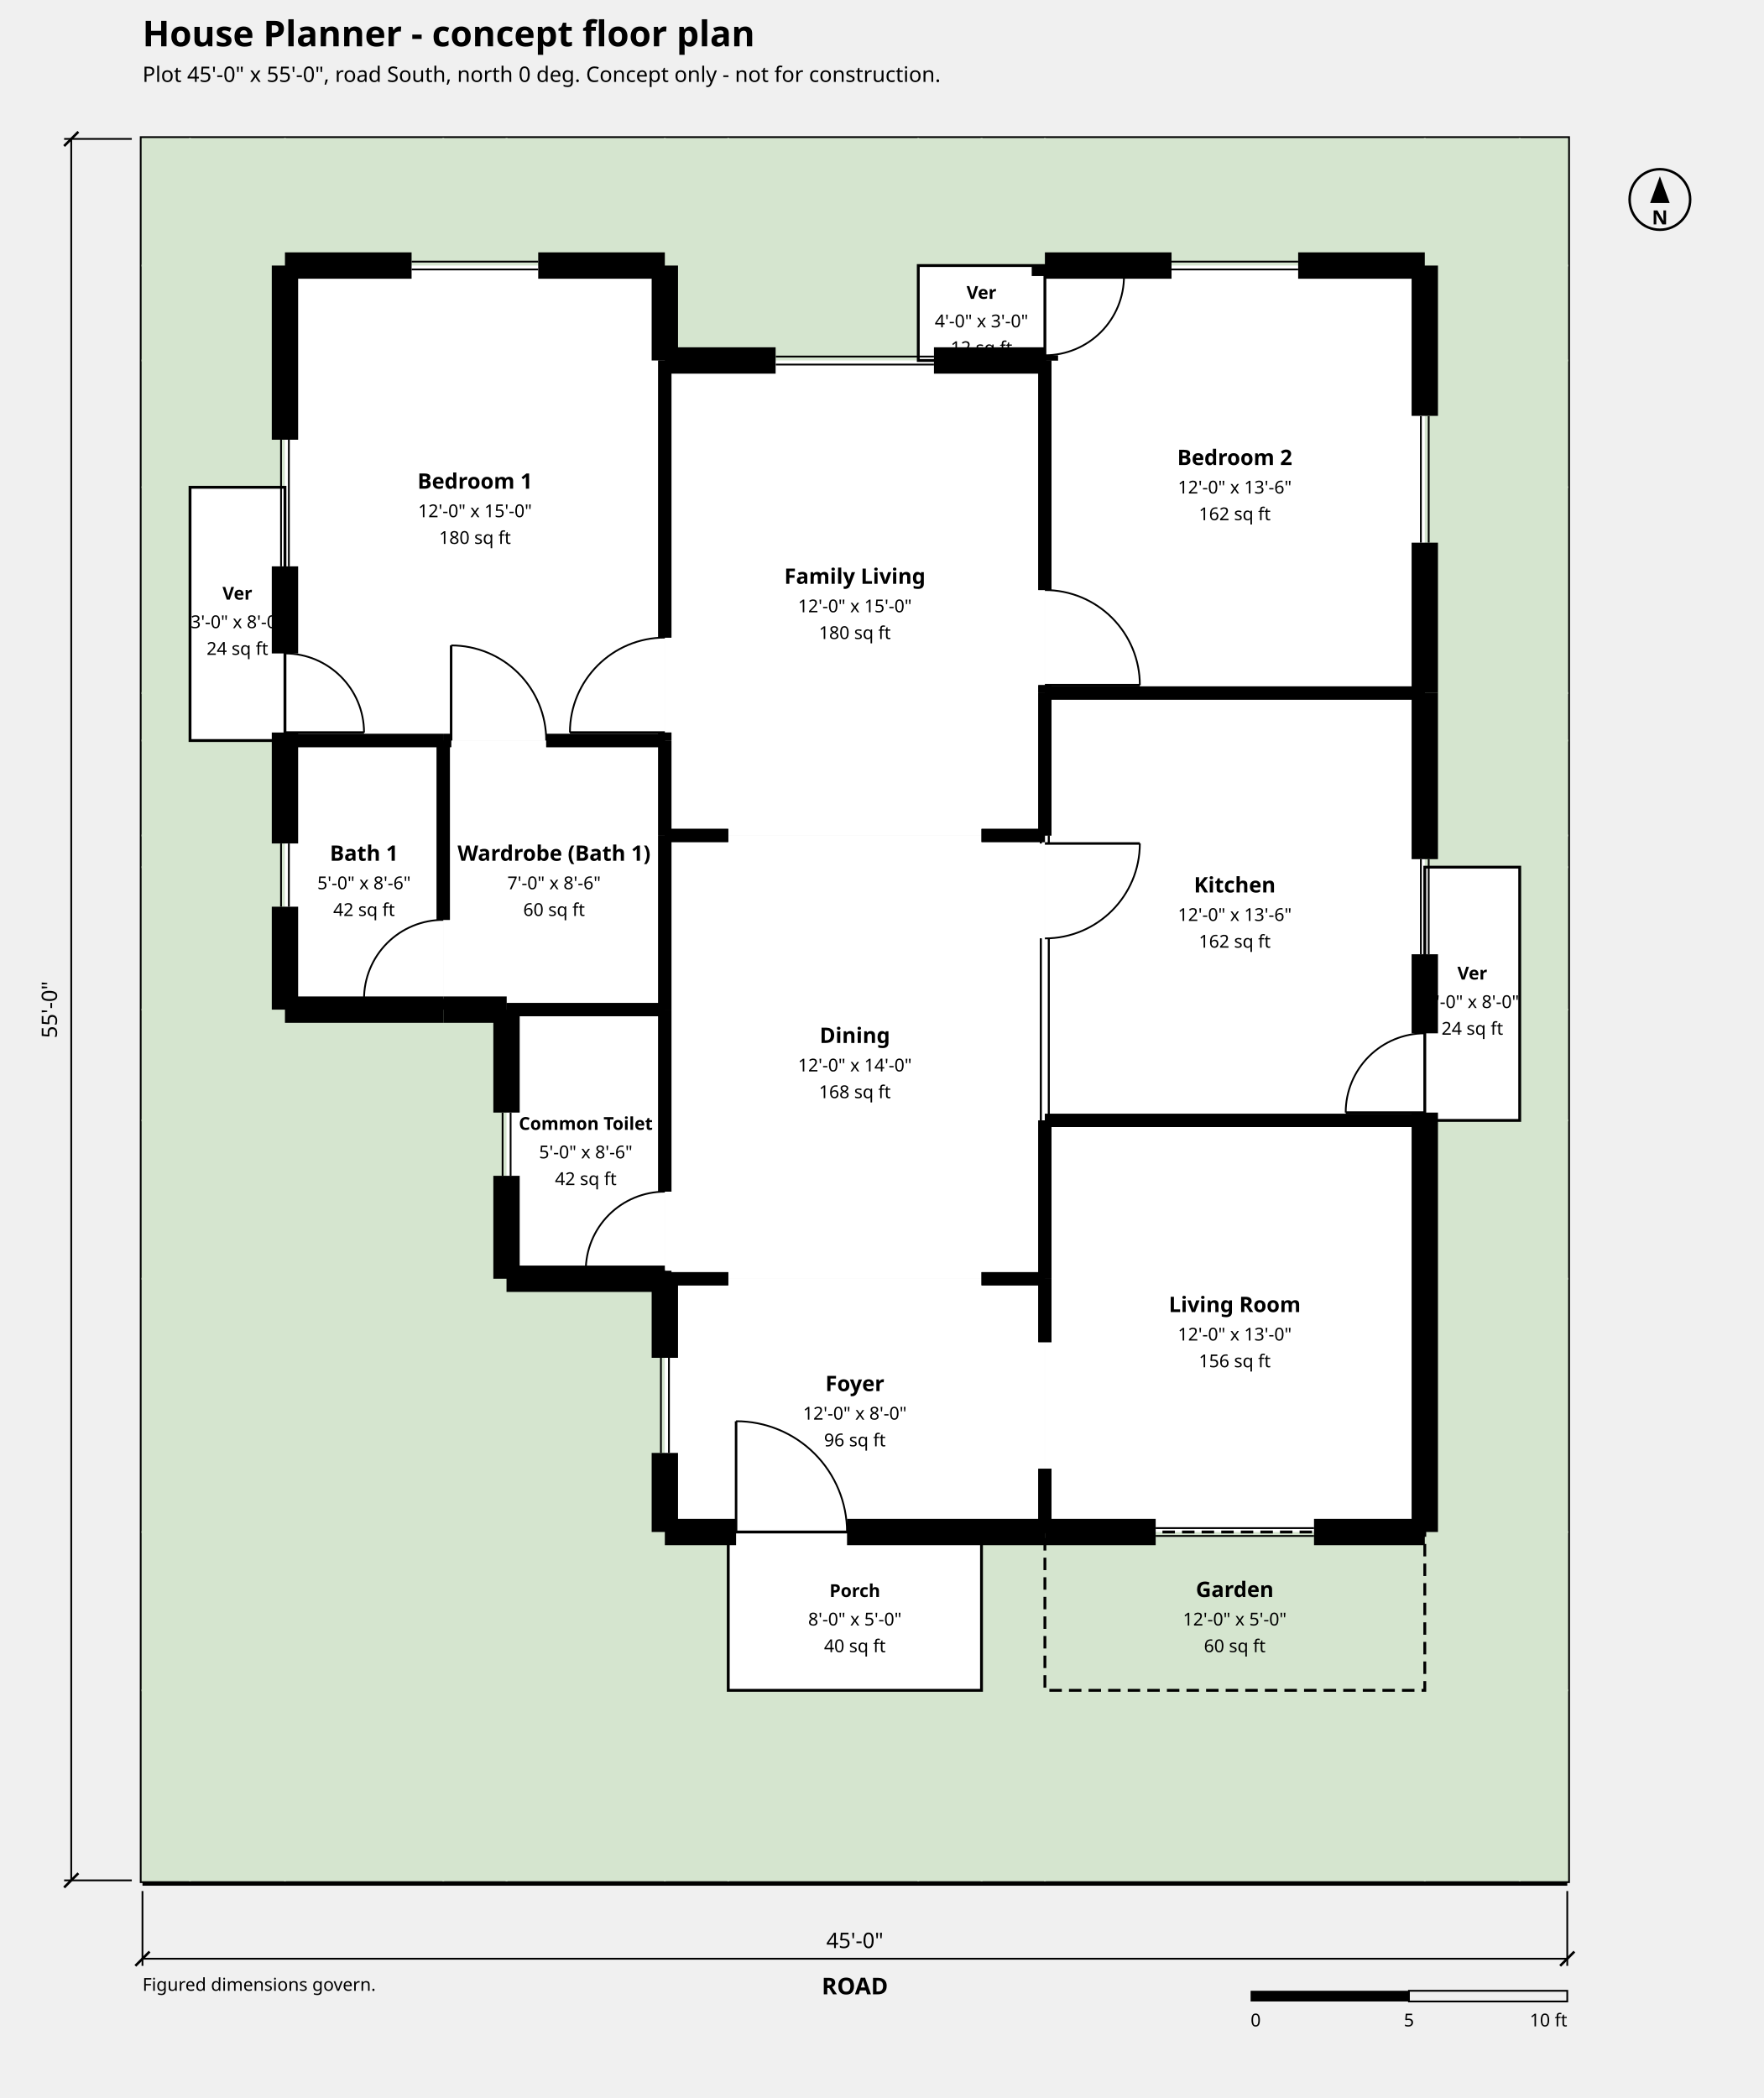
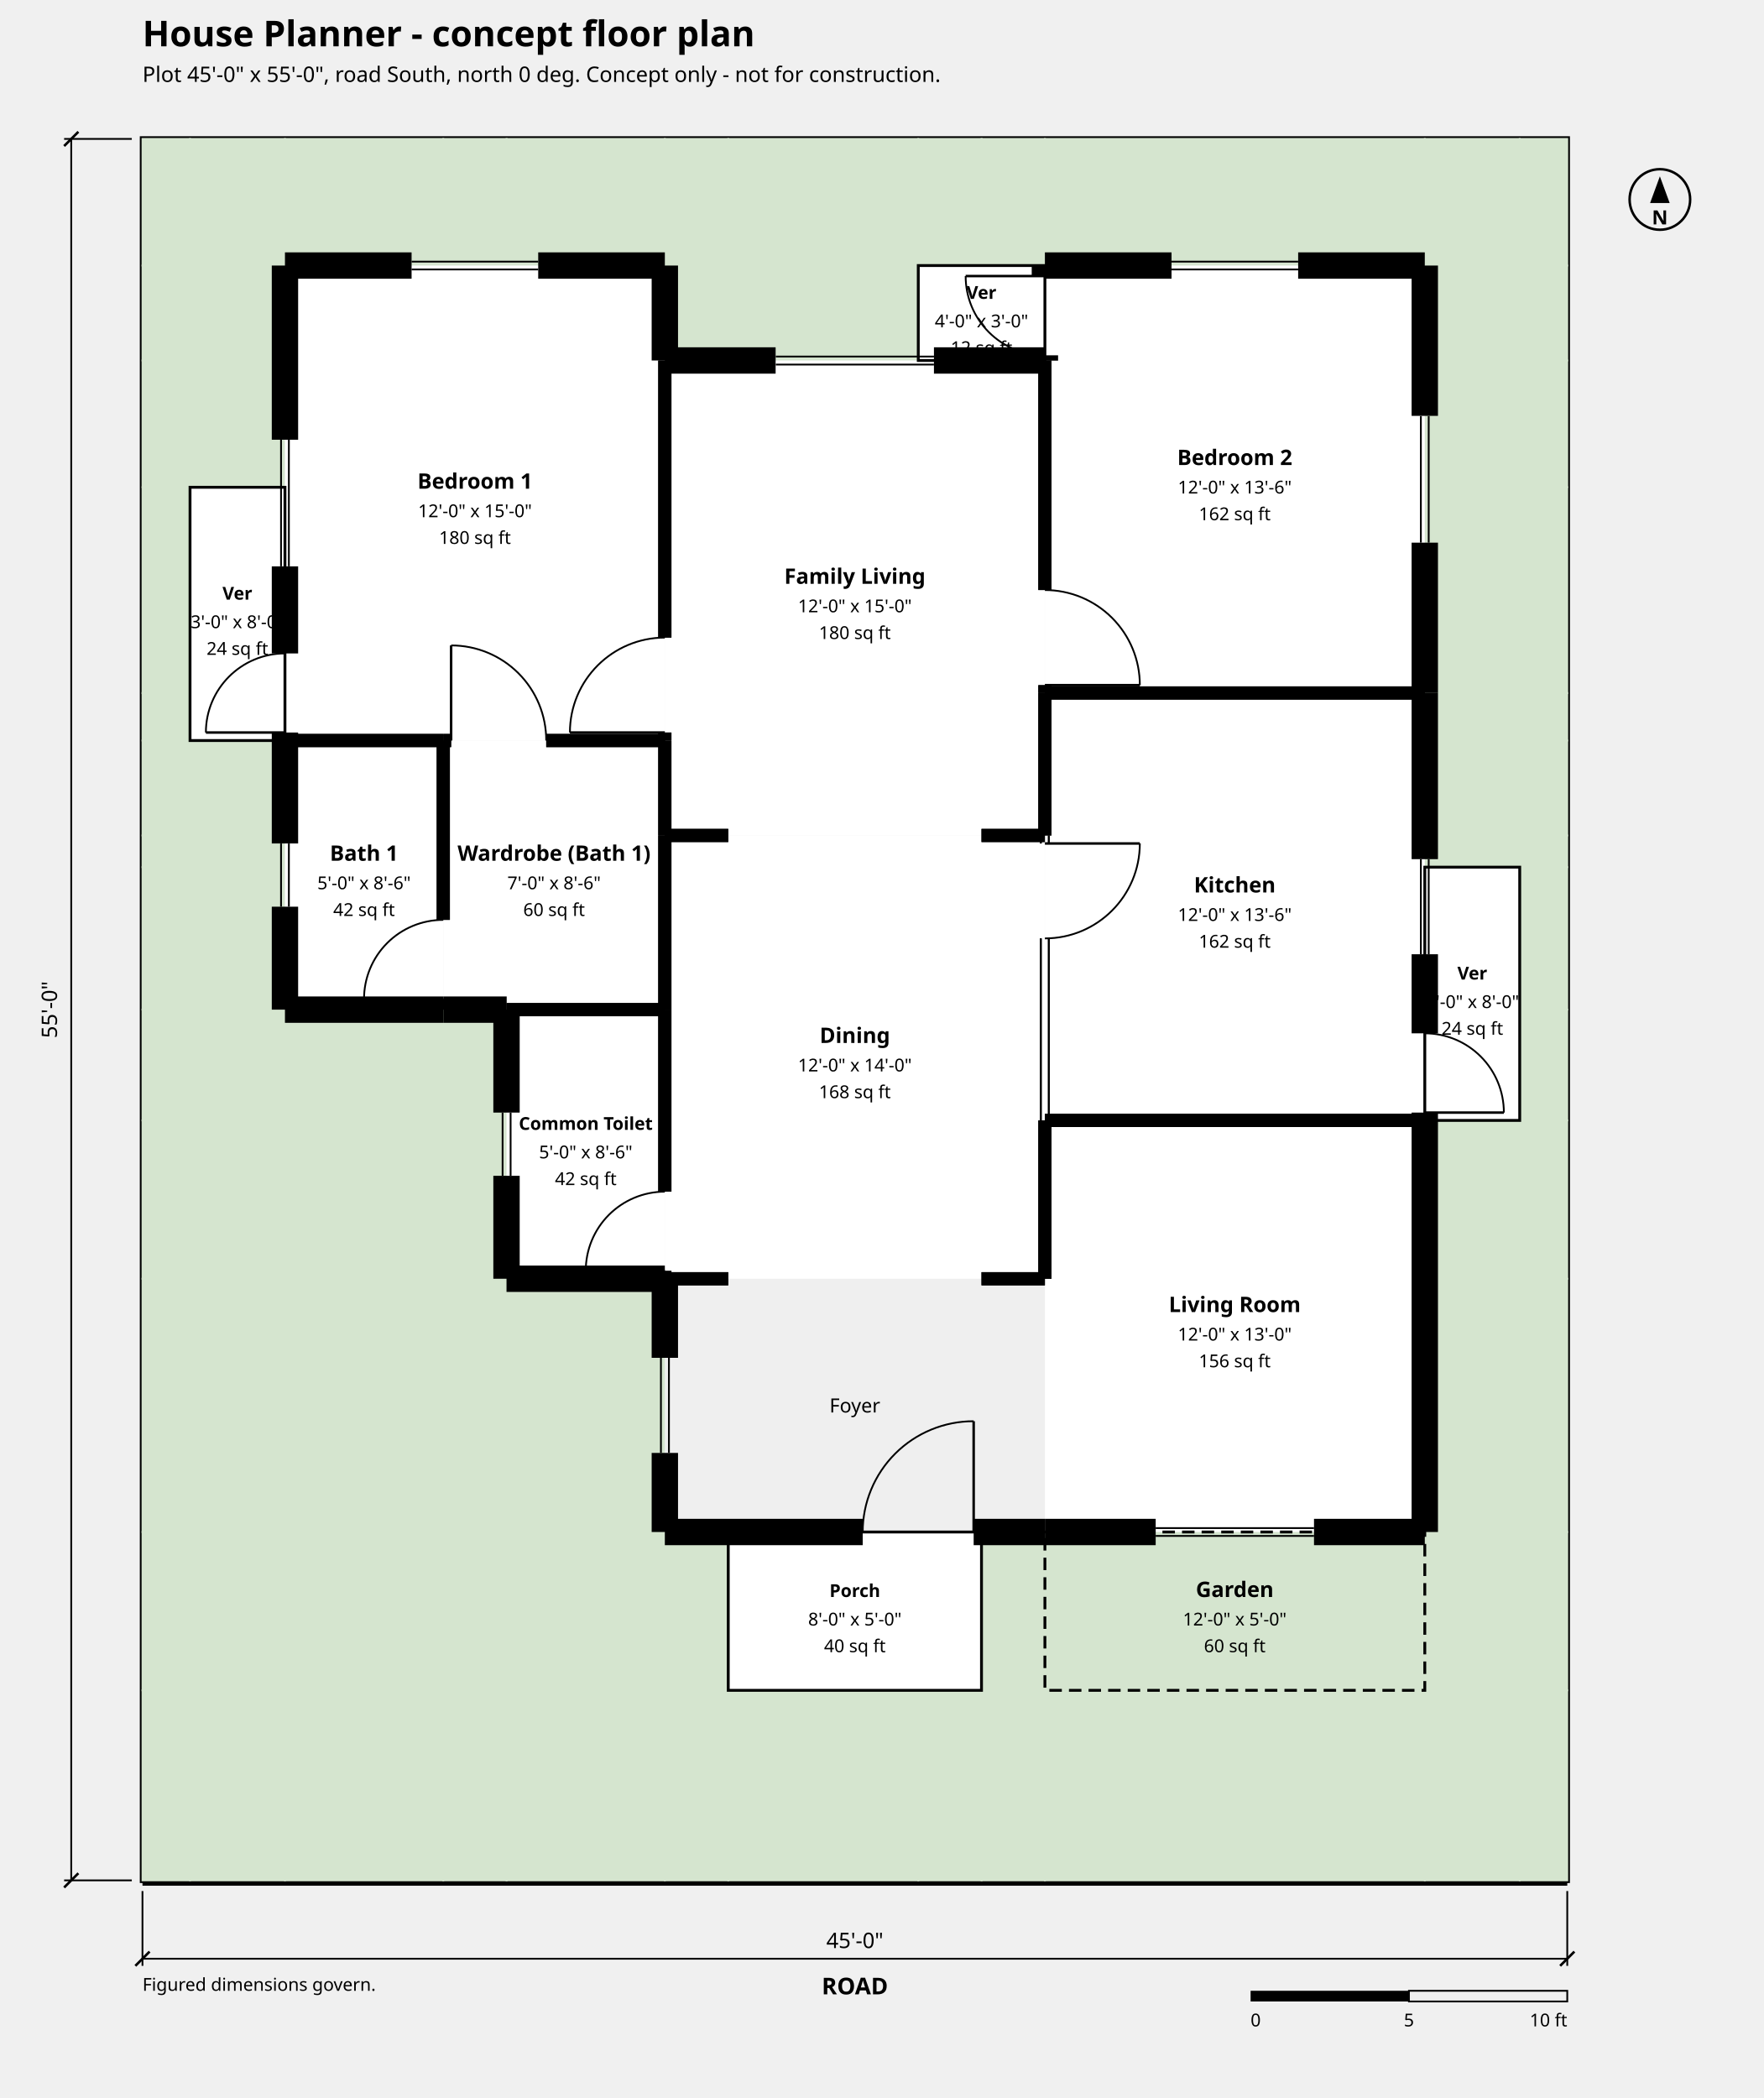
<svg xmlns="http://www.w3.org/2000/svg" viewBox="0 0 990 1178" style="width:100%;height:auto;max-width:960px;background:#fff" font-family="sans-serif">
  <text x="80" y="26" font-size="20" font-weight="bold">House Planner - concept floor plan</text>
  <text x="80" y="46" font-size="12">Plot 45'-0" x 55'-0", road South, north 0 deg. Concept only - not for construction.</text>
  <rect x="80.0" y="78.0" width="800.0" height="977.8" fill="none" stroke="#000" stroke-width="3" />
  <rect x="106.7" y="149.1" width="746.7" height="800.0" fill="none" stroke="#000" stroke-width="1.2" stroke-dasharray="7 4" />
  <text x="110.7" y="163.1" font-size="10">setback line</text>
  <line x1="80.0" y1="1055.8" x2="880.0" y2="1055.8" stroke="#000" stroke-width="6" />
  <text x="480.0" y="1119.8" font-size="13" font-weight="bold" text-anchor="middle">ROAD</text>
  <rect x="79.5" y="948.6" width="27.7" height="107.7" fill="#d5e5cf" stroke="none" />
  <rect x="79.5" y="859.7" width="27.7" height="89.9" fill="#d5e5cf" stroke="none" />
  <rect x="79.5" y="717.5" width="27.7" height="143.2" fill="#d5e5cf" stroke="none" />
  <rect x="79.5" y="628.6" width="27.7" height="89.9" fill="#d5e5cf" stroke="none" />
  <rect x="79.5" y="566.4" width="27.7" height="63.2" fill="#d5e5cf" stroke="none" />
  <rect x="79.5" y="486.4" width="27.7" height="81.0" fill="#d5e5cf" stroke="none" />
  <rect x="79.5" y="468.6" width="27.7" height="18.8" fill="#d5e5cf" stroke="none" />
  <rect x="79.5" y="415.3" width="27.7" height="54.3" fill="#d5e5cf" stroke="none" />
  <rect x="79.5" y="388.6" width="27.7" height="27.7" fill="#d5e5cf" stroke="none" />
  <rect x="79.5" y="273.1" width="27.7" height="116.6" fill="#d5e5cf" stroke="none" />
  <rect x="79.5" y="201.9" width="27.7" height="72.1" fill="#d5e5cf" stroke="none" />
  <rect x="79.5" y="148.6" width="27.7" height="54.3" fill="#d5e5cf" stroke="none" />
  <rect x="79.5" y="77.5" width="27.7" height="72.1" fill="#d5e5cf" stroke="none" />
  <rect x="106.2" y="948.6" width="54.3" height="107.7" fill="#d5e5cf" stroke="none" />
  <rect x="106.2" y="859.7" width="54.3" height="89.9" fill="#d5e5cf" stroke="none" />
  <rect x="106.2" y="717.5" width="54.3" height="143.2" fill="#d5e5cf" stroke="none" />
  <rect x="106.2" y="628.6" width="54.3" height="89.9" fill="#d5e5cf" stroke="none" />
  <rect x="106.2" y="566.4" width="54.3" height="63.2" fill="#d5e5cf" stroke="none" />
  <rect x="106.2" y="486.4" width="54.3" height="81.0" fill="#d5e5cf" stroke="none" />
  <rect x="106.2" y="468.6" width="54.3" height="18.8" fill="#d5e5cf" stroke="none" />
  <rect x="106.2" y="415.3" width="54.3" height="54.3" fill="#d5e5cf" stroke="none" />
  <rect x="106.2" y="201.9" width="54.3" height="72.1" fill="#d5e5cf" stroke="none" />
  <rect x="106.2" y="148.6" width="54.3" height="54.3" fill="#d5e5cf" stroke="none" />
  <rect x="106.2" y="77.5" width="54.3" height="72.1" fill="#d5e5cf" stroke="none" />
  <rect x="159.5" y="948.6" width="89.9" height="107.7" fill="#d5e5cf" stroke="none" />
  <rect x="159.5" y="859.7" width="89.9" height="89.9" fill="#d5e5cf" stroke="none" />
  <rect x="159.5" y="717.5" width="89.9" height="143.2" fill="#d5e5cf" stroke="none" />
  <rect x="159.5" y="628.6" width="89.9" height="89.9" fill="#d5e5cf" stroke="none" />
  <rect x="159.5" y="566.4" width="89.9" height="63.2" fill="#d5e5cf" stroke="none" />
  <rect x="159.5" y="77.5" width="89.9" height="72.1" fill="#d5e5cf" stroke="none" />
  <rect x="248.4" y="948.6" width="36.6" height="107.7" fill="#d5e5cf" stroke="none" />
  <rect x="248.4" y="859.7" width="36.6" height="89.9" fill="#d5e5cf" stroke="none" />
  <rect x="248.4" y="717.5" width="36.6" height="143.2" fill="#d5e5cf" stroke="none" />
  <rect x="248.4" y="628.6" width="36.6" height="89.9" fill="#d5e5cf" stroke="none" />
  <rect x="248.4" y="566.4" width="36.6" height="63.2" fill="#d5e5cf" stroke="none" />
  <rect x="248.4" y="77.5" width="36.6" height="72.1" fill="#d5e5cf" stroke="none" />
  <rect x="283.9" y="948.6" width="89.9" height="107.7" fill="#d5e5cf" stroke="none" />
  <rect x="283.9" y="859.7" width="89.9" height="89.9" fill="#d5e5cf" stroke="none" />
  <rect x="283.9" y="717.5" width="89.9" height="143.2" fill="#d5e5cf" stroke="none" />
  <rect x="283.9" y="77.5" width="89.9" height="72.1" fill="#d5e5cf" stroke="none" />
  <rect x="372.8" y="948.6" width="36.6" height="107.7" fill="#d5e5cf" stroke="none" />
  <rect x="372.8" y="859.7" width="36.6" height="89.9" fill="#d5e5cf" stroke="none" />
  <rect x="372.8" y="148.6" width="36.6" height="54.3" fill="#d5e5cf" stroke="none" />
  <rect x="372.8" y="77.5" width="36.6" height="72.1" fill="#d5e5cf" stroke="none" />
  <rect x="408.4" y="948.6" width="107.7" height="107.7" fill="#d5e5cf" stroke="none" />
  <rect x="408.4" y="148.6" width="107.7" height="54.3" fill="#d5e5cf" stroke="none" />
  <rect x="408.4" y="77.5" width="107.7" height="72.1" fill="#d5e5cf" stroke="none" />
  <rect x="515.1" y="948.6" width="36.6" height="107.7" fill="#d5e5cf" stroke="none" />
  <rect x="515.1" y="77.5" width="36.6" height="72.1" fill="#d5e5cf" stroke="none" />
  <rect x="550.6" y="948.6" width="36.6" height="107.7" fill="#d5e5cf" stroke="none" />
  <rect x="550.6" y="859.7" width="36.6" height="89.9" fill="#d5e5cf" stroke="none" />
  <rect x="550.6" y="77.5" width="36.6" height="72.1" fill="#d5e5cf" stroke="none" />
  <rect x="586.2" y="948.6" width="214.3" height="107.7" fill="#d5e5cf" stroke="none" />
  <rect x="586.2" y="77.5" width="214.3" height="72.1" fill="#d5e5cf" stroke="none" />
  <rect x="799.5" y="948.6" width="54.3" height="107.7" fill="#d5e5cf" stroke="none" />
  <rect x="799.5" y="859.7" width="54.3" height="89.9" fill="#d5e5cf" stroke="none" />
  <rect x="799.5" y="717.5" width="54.3" height="143.2" fill="#d5e5cf" stroke="none" />
  <rect x="799.5" y="628.6" width="54.3" height="89.9" fill="#d5e5cf" stroke="none" />
  <rect x="799.5" y="468.6" width="54.3" height="18.8" fill="#d5e5cf" stroke="none" />
  <rect x="799.5" y="415.3" width="54.3" height="54.3" fill="#d5e5cf" stroke="none" />
  <rect x="799.5" y="388.6" width="54.3" height="27.7" fill="#d5e5cf" stroke="none" />
  <rect x="799.5" y="273.1" width="54.3" height="116.6" fill="#d5e5cf" stroke="none" />
  <rect x="799.5" y="201.9" width="54.3" height="72.1" fill="#d5e5cf" stroke="none" />
  <rect x="799.5" y="148.6" width="54.3" height="54.3" fill="#d5e5cf" stroke="none" />
  <rect x="799.5" y="77.5" width="54.3" height="72.1" fill="#d5e5cf" stroke="none" />
  <rect x="852.8" y="948.6" width="27.7" height="107.7" fill="#d5e5cf" stroke="none" />
  <rect x="852.8" y="859.7" width="27.7" height="89.9" fill="#d5e5cf" stroke="none" />
  <rect x="852.8" y="717.5" width="27.7" height="143.2" fill="#d5e5cf" stroke="none" />
  <rect x="852.8" y="628.6" width="27.7" height="89.9" fill="#d5e5cf" stroke="none" />
  <rect x="852.8" y="566.4" width="27.7" height="63.2" fill="#d5e5cf" stroke="none" />
  <rect x="852.8" y="486.4" width="27.7" height="81.0" fill="#d5e5cf" stroke="none" />
  <rect x="852.8" y="468.6" width="27.7" height="18.8" fill="#d5e5cf" stroke="none" />
  <rect x="852.8" y="415.3" width="27.7" height="54.3" fill="#d5e5cf" stroke="none" />
  <rect x="852.8" y="388.6" width="27.7" height="27.7" fill="#d5e5cf" stroke="none" />
  <rect x="852.8" y="273.1" width="27.7" height="116.6" fill="#d5e5cf" stroke="none" />
  <rect x="852.8" y="201.9" width="27.7" height="72.1" fill="#d5e5cf" stroke="none" />
  <rect x="852.8" y="148.6" width="27.7" height="54.3" fill="#d5e5cf" stroke="none" />
  <rect x="852.8" y="77.5" width="27.7" height="72.1" fill="#d5e5cf" stroke="none" />
  <g>
-     <rect x="373.3" y="718.0" width="213.3" height="142.2" fill="#fff" stroke="none" />
-     <text x="480.0" y="781.1" font-size="12" font-weight="bold" text-anchor="middle">Foyer</text>
-     <text x="480.0" y="797.1" font-size="10" text-anchor="middle">12'-0" x 8'-0"</text>
-     <text x="480.0" y="812.1" font-size="10" text-anchor="middle">96 sq ft</text>
+     <rect x="373.3" y="718.0" width="213.3" height="142.2" fill="#efefef" stroke="none" />
+     <text x="480.0" y="793.1" font-size="11" text-anchor="middle">Foyer</text>
  </g>
  <g>
    <rect x="373.3" y="469.1" width="213.3" height="248.9" fill="#fff" stroke="none" />
    <text x="480.0" y="585.6" font-size="12" font-weight="bold" text-anchor="middle">Dining</text>
    <text x="480.0" y="601.6" font-size="10" text-anchor="middle">12'-0" x 14'-0"</text>
    <text x="480.0" y="616.6" font-size="10" text-anchor="middle">168 sq ft</text>
  </g>
  <g>
    <rect x="373.3" y="202.4" width="213.3" height="266.7" fill="#fff" stroke="none" />
    <text x="480.0" y="327.8" font-size="12" font-weight="bold" text-anchor="middle">Family Living</text>
    <text x="480.0" y="343.8" font-size="10" text-anchor="middle">12'-0" x 15'-0"</text>
    <text x="480.0" y="358.8" font-size="10" text-anchor="middle">180 sq ft</text>
  </g>
  <g>
    <rect x="160.0" y="149.1" width="213.3" height="266.7" fill="#fff" stroke="none" />
    <text x="266.7" y="274.4" font-size="12" font-weight="bold" text-anchor="middle">Bedroom 1</text>
    <text x="266.7" y="290.4" font-size="10" text-anchor="middle">12'-0" x 15'-0"</text>
    <text x="266.7" y="305.4" font-size="10" text-anchor="middle">180 sq ft</text>
  </g>
  <g>
    <rect x="160.0" y="415.8" width="88.9" height="151.1" fill="#fff" stroke="none" />
    <text x="204.4" y="483.3" font-size="12" font-weight="bold" text-anchor="middle">Bath 1</text>
    <text x="204.4" y="499.3" font-size="10" text-anchor="middle">5'-0" x 8'-6"</text>
    <text x="204.4" y="514.3" font-size="10" text-anchor="middle">42 sq ft</text>
  </g>
  <g>
    <rect x="248.9" y="415.8" width="124.4" height="151.1" fill="#fff" stroke="none" />
    <text x="311.1" y="483.3" font-size="12" font-weight="bold" text-anchor="middle">Wardrobe (Bath 1)</text>
    <text x="311.1" y="499.3" font-size="10" text-anchor="middle">7'-0" x 8'-6"</text>
    <text x="311.1" y="514.3" font-size="10" text-anchor="middle">60 sq ft</text>
  </g>
  <g>
    <rect x="284.4" y="566.9" width="88.9" height="151.1" fill="#fff" stroke="none" />
    <text x="328.9" y="634.4" font-size="10" font-weight="bold" text-anchor="middle">Common Toilet</text>
    <text x="328.9" y="650.4" font-size="10" text-anchor="middle">5'-0" x 8'-6"</text>
    <text x="328.9" y="665.4" font-size="10" text-anchor="middle">42 sq ft</text>
  </g>
  <g>
    <rect x="586.7" y="149.1" width="213.3" height="240.0" fill="#fff" stroke="none" />
    <text x="693.3" y="261.1" font-size="12" font-weight="bold" text-anchor="middle">Bedroom 2</text>
    <text x="693.3" y="277.1" font-size="10" text-anchor="middle">12'-0" x 13'-6"</text>
    <text x="693.3" y="292.1" font-size="10" text-anchor="middle">162 sq ft</text>
  </g>
  <g>
    <rect x="586.7" y="389.1" width="213.3" height="240.0" fill="#fff" stroke="none" />
    <text x="693.3" y="501.1" font-size="12" font-weight="bold" text-anchor="middle">Kitchen</text>
    <text x="693.3" y="517.1" font-size="10" text-anchor="middle">12'-0" x 13'-6"</text>
    <text x="693.3" y="532.1" font-size="10" text-anchor="middle">162 sq ft</text>
  </g>
  <g>
    <rect x="586.7" y="629.1" width="213.3" height="231.1" fill="#fff" stroke="none" />
    <text x="693.3" y="736.7" font-size="12" font-weight="bold" text-anchor="middle">Living Room</text>
    <text x="693.3" y="752.7" font-size="10" text-anchor="middle">12'-0" x 13'-0"</text>
    <text x="693.3" y="767.7" font-size="10" text-anchor="middle">156 sq ft</text>
  </g>
  <g>
    <rect x="586.7" y="860.2" width="213.3" height="88.9" fill="#d5e5cf" stroke="#000" stroke-width="1.6" stroke-dasharray="7 4" />
    <text x="693.3" y="896.7" font-size="12" font-weight="bold" text-anchor="middle">Garden</text>
    <text x="693.3" y="912.7" font-size="10" text-anchor="middle">12'-0" x 5'-0"</text>
    <text x="693.3" y="927.7" font-size="10" text-anchor="middle">60 sq ft</text>
  </g>
  <g>
    <rect x="408.9" y="860.2" width="142.2" height="88.9" fill="#fff" stroke="#000" stroke-width="1.6" />
    <text x="480.0" y="896.7" font-size="10" font-weight="bold" text-anchor="middle">Porch</text>
    <text x="480.0" y="912.7" font-size="10" text-anchor="middle">8'-0" x 5'-0"</text>
    <text x="480.0" y="927.7" font-size="10" text-anchor="middle">40 sq ft</text>
  </g>
  <g>
    <rect x="106.7" y="273.6" width="53.3" height="142.2" fill="#fff" stroke="#000" stroke-width="1.6" />
    <text x="133.3" y="336.7" font-size="10" font-weight="bold" text-anchor="middle">Ver</text>
    <text x="133.3" y="352.7" font-size="10" text-anchor="middle">3'-0" x 8'-0"</text>
    <text x="133.3" y="367.7" font-size="10" text-anchor="middle">24 sq ft</text>
  </g>
  <g>
    <rect x="515.6" y="149.1" width="71.1" height="53.3" fill="#fff" stroke="#000" stroke-width="1.6" />
    <text x="551.1" y="167.8" font-size="10" font-weight="bold" text-anchor="middle">Ver</text>
    <text x="551.1" y="183.8" font-size="10" text-anchor="middle">4'-0" x 3'-0"</text>
    <text x="551.1" y="198.8" font-size="10" text-anchor="middle">12 sq ft</text>
  </g>
  <g>
    <rect x="800.0" y="486.9" width="53.3" height="142.2" fill="#fff" stroke="#000" stroke-width="1.6" />
    <text x="826.7" y="550.0" font-size="10" font-weight="bold" text-anchor="middle">Ver</text>
    <text x="826.7" y="566.0" font-size="10" text-anchor="middle">3'-0" x 8'-0"</text>
    <text x="826.7" y="581.0" font-size="10" text-anchor="middle">24 sq ft</text>
  </g>
  <rect x="373.3" y="714.3" width="35.6" height="7.4" fill="#000" stroke="none" />
  <rect x="551.1" y="714.3" width="35.6" height="7.4" fill="#000" stroke="none" />
-   <rect x="373.3" y="852.8" width="40.0" height="14.8" fill="#000" stroke="none" />
-   <rect x="475.6" y="852.8" width="111.1" height="14.8" fill="#000" stroke="none" />
-   <rect x="583.0" y="824.7" width="7.4" height="35.6" fill="#000" stroke="none" />
-   <rect x="583.0" y="718.0" width="7.4" height="35.6" fill="#000" stroke="none" />
+   <rect x="373.3" y="852.8" width="111.1" height="14.8" fill="#000" stroke="none" />
+   <rect x="546.7" y="852.8" width="40.0" height="14.8" fill="#000" stroke="none" />
  <rect x="365.9" y="815.8" width="14.8" height="44.4" fill="#000" stroke="none" />
  <rect x="365.9" y="718.0" width="14.8" height="44.4" fill="#000" stroke="none" />
  <rect x="373.3" y="465.4" width="35.6" height="7.4" fill="#000" stroke="none" />
  <rect x="551.1" y="465.4" width="35.6" height="7.4" fill="#000" stroke="none" />
  <rect x="373.3" y="714.3" width="35.6" height="7.4" fill="#000" stroke="none" />
  <rect x="551.1" y="714.3" width="35.6" height="7.4" fill="#000" stroke="none" />
  <rect x="583.0" y="629.1" width="7.4" height="88.9" fill="#000" stroke="none" />
  <line x1="588.9" y1="629.1" x2="588.9" y2="526.9" stroke="#000" stroke-width="1" />
  <line x1="584.4" y1="629.1" x2="584.4" y2="526.9" stroke="#000" stroke-width="1" />
  <line x1="588.9" y1="473.6" x2="588.9" y2="469.1" stroke="#000" stroke-width="1" />
  <line x1="584.4" y1="473.6" x2="584.4" y2="469.1" stroke="#000" stroke-width="1" />
  <rect x="369.6" y="469.1" width="7.4" height="97.8" fill="#000" stroke="none" />
  <rect x="369.6" y="713.6" width="7.4" height="4.4" fill="#000" stroke="none" />
  <rect x="369.6" y="566.9" width="7.4" height="102.2" fill="#000" stroke="none" />
  <rect x="373.3" y="195.0" width="62.2" height="14.8" fill="#000" stroke="none" />
  <rect x="524.4" y="195.0" width="62.2" height="14.8" fill="#000" stroke="none" />
  <rect x="373.3" y="465.4" width="35.6" height="7.4" fill="#000" stroke="none" />
  <rect x="551.1" y="465.4" width="35.6" height="7.4" fill="#000" stroke="none" />
  <rect x="583.0" y="384.7" width="7.4" height="4.4" fill="#000" stroke="none" />
  <rect x="583.0" y="202.4" width="7.4" height="128.9" fill="#000" stroke="none" />
  <rect x="583.0" y="389.1" width="7.4" height="80.0" fill="#000" stroke="none" />
  <rect x="369.6" y="411.3" width="7.4" height="4.4" fill="#000" stroke="none" />
  <rect x="369.6" y="202.4" width="7.4" height="155.6" fill="#000" stroke="none" />
  <rect x="369.6" y="415.8" width="7.4" height="53.3" fill="#000" stroke="none" />
  <rect x="160.0" y="141.7" width="71.1" height="14.8" fill="#000" stroke="none" />
  <rect x="302.2" y="141.7" width="71.1" height="14.8" fill="#000" stroke="none" />
  <rect x="160.0" y="412.1" width="88.9" height="7.4" fill="#000" stroke="none" />
  <rect x="248.9" y="412.1" width="4.4" height="7.4" fill="#000" stroke="none" />
  <rect x="306.7" y="412.1" width="66.7" height="7.4" fill="#000" stroke="none" />
  <rect x="365.9" y="149.1" width="14.8" height="53.3" fill="#000" stroke="none" />
  <rect x="369.6" y="411.3" width="7.4" height="4.4" fill="#000" stroke="none" />
  <rect x="369.6" y="202.4" width="7.4" height="155.6" fill="#000" stroke="none" />
  <rect x="152.6" y="411.3" width="14.8" height="4.4" fill="#000" stroke="none" />
  <rect x="152.6" y="318.0" width="14.8" height="48.9" fill="#000" stroke="none" />
  <rect x="152.6" y="149.1" width="14.8" height="97.8" fill="#000" stroke="none" />
  <rect x="160.0" y="412.1" width="88.9" height="7.4" fill="#000" stroke="none" />
  <rect x="160.0" y="559.5" width="88.9" height="14.8" fill="#000" stroke="none" />
  <rect x="245.2" y="561.0" width="7.4" height="5.9" fill="#000" stroke="none" />
  <rect x="245.2" y="415.8" width="7.4" height="100.7" fill="#000" stroke="none" />
  <rect x="152.6" y="509.1" width="14.8" height="57.8" fill="#000" stroke="none" />
  <rect x="152.6" y="415.8" width="14.8" height="57.8" fill="#000" stroke="none" />
  <rect x="248.9" y="412.1" width="4.4" height="7.4" fill="#000" stroke="none" />
  <rect x="306.7" y="412.1" width="66.7" height="7.4" fill="#000" stroke="none" />
  <rect x="248.9" y="559.5" width="35.6" height="14.8" fill="#000" stroke="none" />
  <rect x="284.4" y="563.2" width="88.9" height="7.4" fill="#000" stroke="none" />
  <rect x="369.6" y="469.1" width="7.4" height="97.8" fill="#000" stroke="none" />
  <rect x="369.6" y="415.8" width="7.4" height="53.3" fill="#000" stroke="none" />
  <rect x="245.2" y="561.0" width="7.4" height="5.9" fill="#000" stroke="none" />
  <rect x="245.2" y="415.8" width="7.4" height="100.7" fill="#000" stroke="none" />
  <rect x="284.4" y="563.2" width="88.9" height="7.4" fill="#000" stroke="none" />
  <rect x="284.4" y="710.6" width="88.9" height="14.8" fill="#000" stroke="none" />
  <rect x="369.6" y="713.6" width="7.4" height="4.4" fill="#000" stroke="none" />
  <rect x="369.6" y="566.9" width="7.4" height="102.2" fill="#000" stroke="none" />
  <rect x="277.0" y="660.2" width="14.8" height="57.8" fill="#000" stroke="none" />
  <rect x="277.0" y="566.9" width="14.8" height="57.8" fill="#000" stroke="none" />
  <rect x="586.7" y="141.7" width="71.1" height="14.8" fill="#000" stroke="none" />
  <rect x="728.9" y="141.7" width="71.1" height="14.8" fill="#000" stroke="none" />
  <rect x="586.7" y="385.4" width="213.3" height="7.4" fill="#000" stroke="none" />
  <rect x="792.6" y="304.7" width="14.8" height="84.4" fill="#000" stroke="none" />
  <rect x="792.6" y="149.1" width="14.8" height="84.4" fill="#000" stroke="none" />
  <rect x="579.3" y="199.5" width="14.8" height="3.0" fill="#000" stroke="none" />
  <rect x="579.3" y="149.1" width="14.8" height="5.9" fill="#000" stroke="none" />
  <rect x="583.0" y="384.7" width="7.4" height="4.4" fill="#000" stroke="none" />
  <rect x="583.0" y="202.4" width="7.4" height="128.9" fill="#000" stroke="none" />
  <rect x="586.7" y="385.4" width="213.3" height="7.4" fill="#000" stroke="none" />
  <rect x="586.7" y="625.4" width="213.3" height="7.4" fill="#000" stroke="none" />
  <rect x="792.6" y="624.7" width="14.8" height="4.4" fill="#000" stroke="none" />
  <rect x="792.6" y="535.8" width="14.8" height="44.4" fill="#000" stroke="none" />
  <rect x="792.6" y="389.1" width="14.8" height="93.3" fill="#000" stroke="none" />
  <rect x="583.0" y="389.1" width="7.4" height="80.0" fill="#000" stroke="none" />
  <line x1="588.9" y1="629.1" x2="588.9" y2="526.9" stroke="#000" stroke-width="1" />
  <line x1="584.4" y1="629.1" x2="584.4" y2="526.9" stroke="#000" stroke-width="1" />
  <line x1="588.9" y1="473.6" x2="588.9" y2="469.1" stroke="#000" stroke-width="1" />
  <line x1="584.4" y1="473.6" x2="584.4" y2="469.1" stroke="#000" stroke-width="1" />
  <rect x="586.7" y="625.4" width="213.3" height="7.4" fill="#000" stroke="none" />
  <rect x="586.7" y="852.8" width="62.2" height="14.8" fill="#000" stroke="none" />
  <rect x="737.8" y="852.8" width="62.2" height="14.8" fill="#000" stroke="none" />
  <rect x="792.6" y="629.1" width="14.8" height="231.1" fill="#000" stroke="none" />
  <rect x="583.0" y="629.1" width="7.4" height="88.9" fill="#000" stroke="none" />
-   <rect x="583.0" y="824.7" width="7.4" height="35.6" fill="#000" stroke="none" />
-   <rect x="583.0" y="718.0" width="7.4" height="35.6" fill="#000" stroke="none" />
-   <line x1="413.3" y1="860.2" x2="413.3" y2="798.0" stroke="#000" stroke-width="1.4" />
-   <path d="M 413.3 798.0 A 62.2 62.2 0 0 1 475.6 860.2" fill="none" stroke="#000" stroke-width="1" />
+   <line x1="546.7" y1="860.2" x2="546.7" y2="798.0" stroke="#000" stroke-width="1.4" />
+   <path d="M 546.7 798.0 A 62.2 62.2 0 0 0 484.4 860.2" fill="none" stroke="#000" stroke-width="1" />
  <line x1="373.3" y1="411.3" x2="320.0" y2="411.3" stroke="#000" stroke-width="1.4" />
  <path d="M 320.0 411.3 A 53.3 53.3 0 0 1 373.3 358.0" fill="none" stroke="#000" stroke-width="1" />
  <line x1="586.7" y1="384.7" x2="640.0" y2="384.7" stroke="#000" stroke-width="1.4" />
  <path d="M 640.0 384.7 A 53.3 53.3 0 0 0 586.7 331.3" fill="none" stroke="#000" stroke-width="1" />
  <line x1="586.7" y1="473.6" x2="640.0" y2="473.6" stroke="#000" stroke-width="1.4" />
  <path d="M 640.0 473.6 A 53.3 53.3 0 0 1 586.7 526.9" fill="none" stroke="#000" stroke-width="1" />
-   <line x1="800.0" y1="624.7" x2="755.6" y2="624.7" stroke="#000" stroke-width="1.4" />
-   <path d="M 755.6 624.7 A 44.4 44.4 0 0 1 800.0 580.2" fill="none" stroke="#000" stroke-width="1" />
+   <line x1="800.0" y1="624.7" x2="844.4" y2="624.7" stroke="#000" stroke-width="1.4" />
+   <path d="M 844.4 624.7 A 44.4 44.4 0 0 0 800.0 580.2" fill="none" stroke="#000" stroke-width="1" />
  <line x1="253.3" y1="415.8" x2="253.3" y2="362.4" stroke="#000" stroke-width="1.4" />
  <path d="M 253.3 362.4 A 53.3 53.3 0 0 1 306.7 415.8" fill="none" stroke="#000" stroke-width="1" />
  <line x1="248.9" y1="561.0" x2="204.4" y2="561.0" stroke="#000" stroke-width="1.4" />
  <path d="M 204.4 561.0 A 44.4 44.4 0 0 1 248.9 516.5" fill="none" stroke="#000" stroke-width="1" />
  <line x1="373.3" y1="713.6" x2="328.9" y2="713.6" stroke="#000" stroke-width="1.4" />
  <path d="M 328.9 713.6 A 44.4 44.4 0 0 1 373.3 669.1" fill="none" stroke="#000" stroke-width="1" />
-   <line x1="160.0" y1="411.3" x2="204.4" y2="411.3" stroke="#000" stroke-width="1.4" />
-   <path d="M 204.4 411.3 A 44.4 44.4 0 0 0 160.0 366.9" fill="none" stroke="#000" stroke-width="1" />
-   <line x1="586.7" y1="155.0" x2="631.1" y2="155.0" stroke="#000" stroke-width="1.4" />
-   <path d="M 631.1 155.0 A 44.4 44.4 0 0 1 586.7 199.5" fill="none" stroke="#000" stroke-width="1" />
+   <line x1="160.0" y1="411.3" x2="115.6" y2="411.3" stroke="#000" stroke-width="1.4" />
+   <path d="M 115.6 411.3 A 44.4 44.4 0 0 1 160.0 366.9" fill="none" stroke="#000" stroke-width="1" />
+   <line x1="586.7" y1="155.0" x2="542.2" y2="155.0" stroke="#000" stroke-width="1.4" />
+   <path d="M 542.2 155.0 A 44.4 44.4 0 0 0 586.7 199.5" fill="none" stroke="#000" stroke-width="1" />
  <line x1="231.1" y1="151.3" x2="302.2" y2="151.3" stroke="#000" stroke-width="1" />
  <line x1="231.1" y1="146.9" x2="302.2" y2="146.9" stroke="#000" stroke-width="1" />
  <line x1="162.2" y1="318.0" x2="162.2" y2="246.9" stroke="#000" stroke-width="1" />
  <line x1="157.8" y1="318.0" x2="157.8" y2="246.9" stroke="#000" stroke-width="1" />
  <line x1="802.2" y1="304.7" x2="802.2" y2="233.6" stroke="#000" stroke-width="1" />
  <line x1="797.8" y1="304.7" x2="797.8" y2="233.6" stroke="#000" stroke-width="1" />
  <line x1="657.8" y1="151.3" x2="728.9" y2="151.3" stroke="#000" stroke-width="1" />
  <line x1="657.8" y1="146.9" x2="728.9" y2="146.9" stroke="#000" stroke-width="1" />
  <line x1="648.9" y1="862.4" x2="737.8" y2="862.4" stroke="#000" stroke-width="1" />
  <line x1="648.9" y1="858.0" x2="737.8" y2="858.0" stroke="#000" stroke-width="1" />
  <line x1="435.6" y1="204.7" x2="524.4" y2="204.7" stroke="#000" stroke-width="1" />
  <line x1="435.6" y1="200.2" x2="524.4" y2="200.2" stroke="#000" stroke-width="1" />
  <line x1="375.6" y1="815.8" x2="375.6" y2="762.4" stroke="#000" stroke-width="1" />
  <line x1="371.1" y1="815.8" x2="371.1" y2="762.4" stroke="#000" stroke-width="1" />
  <line x1="802.2" y1="535.8" x2="802.2" y2="482.4" stroke="#000" stroke-width="1" />
  <line x1="797.8" y1="535.8" x2="797.8" y2="482.4" stroke="#000" stroke-width="1" />
  <line x1="162.2" y1="509.1" x2="162.2" y2="473.6" stroke="#000" stroke-width="1" />
  <line x1="157.8" y1="509.1" x2="157.8" y2="473.6" stroke="#000" stroke-width="1" />
  <line x1="286.7" y1="660.2" x2="286.7" y2="624.7" stroke="#000" stroke-width="1" />
  <line x1="282.2" y1="660.2" x2="282.2" y2="624.7" stroke="#000" stroke-width="1" />
  <line x1="80.0" y1="1061.8" x2="80.0" y2="1103.8" stroke="#000" stroke-width="1" />
  <line x1="880.0" y1="1061.8" x2="880.0" y2="1103.8" stroke="#000" stroke-width="1" />
  <line x1="80.0" y1="1099.8" x2="880.0" y2="1099.8" stroke="#000" stroke-width="1" />
  <line x1="76.0" y1="1103.8" x2="84.0" y2="1095.8" stroke="#000" stroke-width="1.4" />
  <line x1="876.0" y1="1103.8" x2="884.0" y2="1095.8" stroke="#000" stroke-width="1.4" />
  <text x="480.0" y="1093.8" font-size="12" text-anchor="middle">45'-0"</text>
  <line x1="74.0" y1="1055.8" x2="36.0" y2="1055.8" stroke="#000" stroke-width="1" />
  <line x1="74.0" y1="78.0" x2="36.0" y2="78.0" stroke="#000" stroke-width="1" />
  <line x1="40.0" y1="1055.8" x2="40.0" y2="78.0" stroke="#000" stroke-width="1" />
  <line x1="36.0" y1="1059.8" x2="44.0" y2="1051.8" stroke="#000" stroke-width="1.4" />
  <line x1="36.0" y1="82.0" x2="44.0" y2="74.0" stroke="#000" stroke-width="1.4" />
  <text x="32.0" y="566.9" font-size="12" text-anchor="middle" transform="rotate(-90 32.0 566.9)">55'-0"</text>
  <g>
    <circle cx="932.0" cy="112.0" r="17" fill="none" stroke="#000" stroke-width="1.4" />
    <polygon points="932.0,99.0 926.5,114.0 937.5,114.0" fill="#000" />
    <text x="932.0" y="126.0" font-size="11" font-weight="bold" text-anchor="middle">N</text>
  </g>
  <g>
    <rect x="702.2" y="1117.8" width="88.9" height="6" fill="#000" />
    <rect x="791.1" y="1117.8" width="88.9" height="6" fill="none" stroke="#000" stroke-width="1" />
    <text x="702.2" y="1137.8" font-size="10">0</text>
    <text x="791.1" y="1137.8" font-size="10" text-anchor="middle">5</text>
    <text x="880.0" y="1137.8" font-size="10" text-anchor="end">10 ft</text>
  </g>
  <text x="80.0" y="1117.8" font-size="10">Figured dimensions govern.</text>
</svg>
